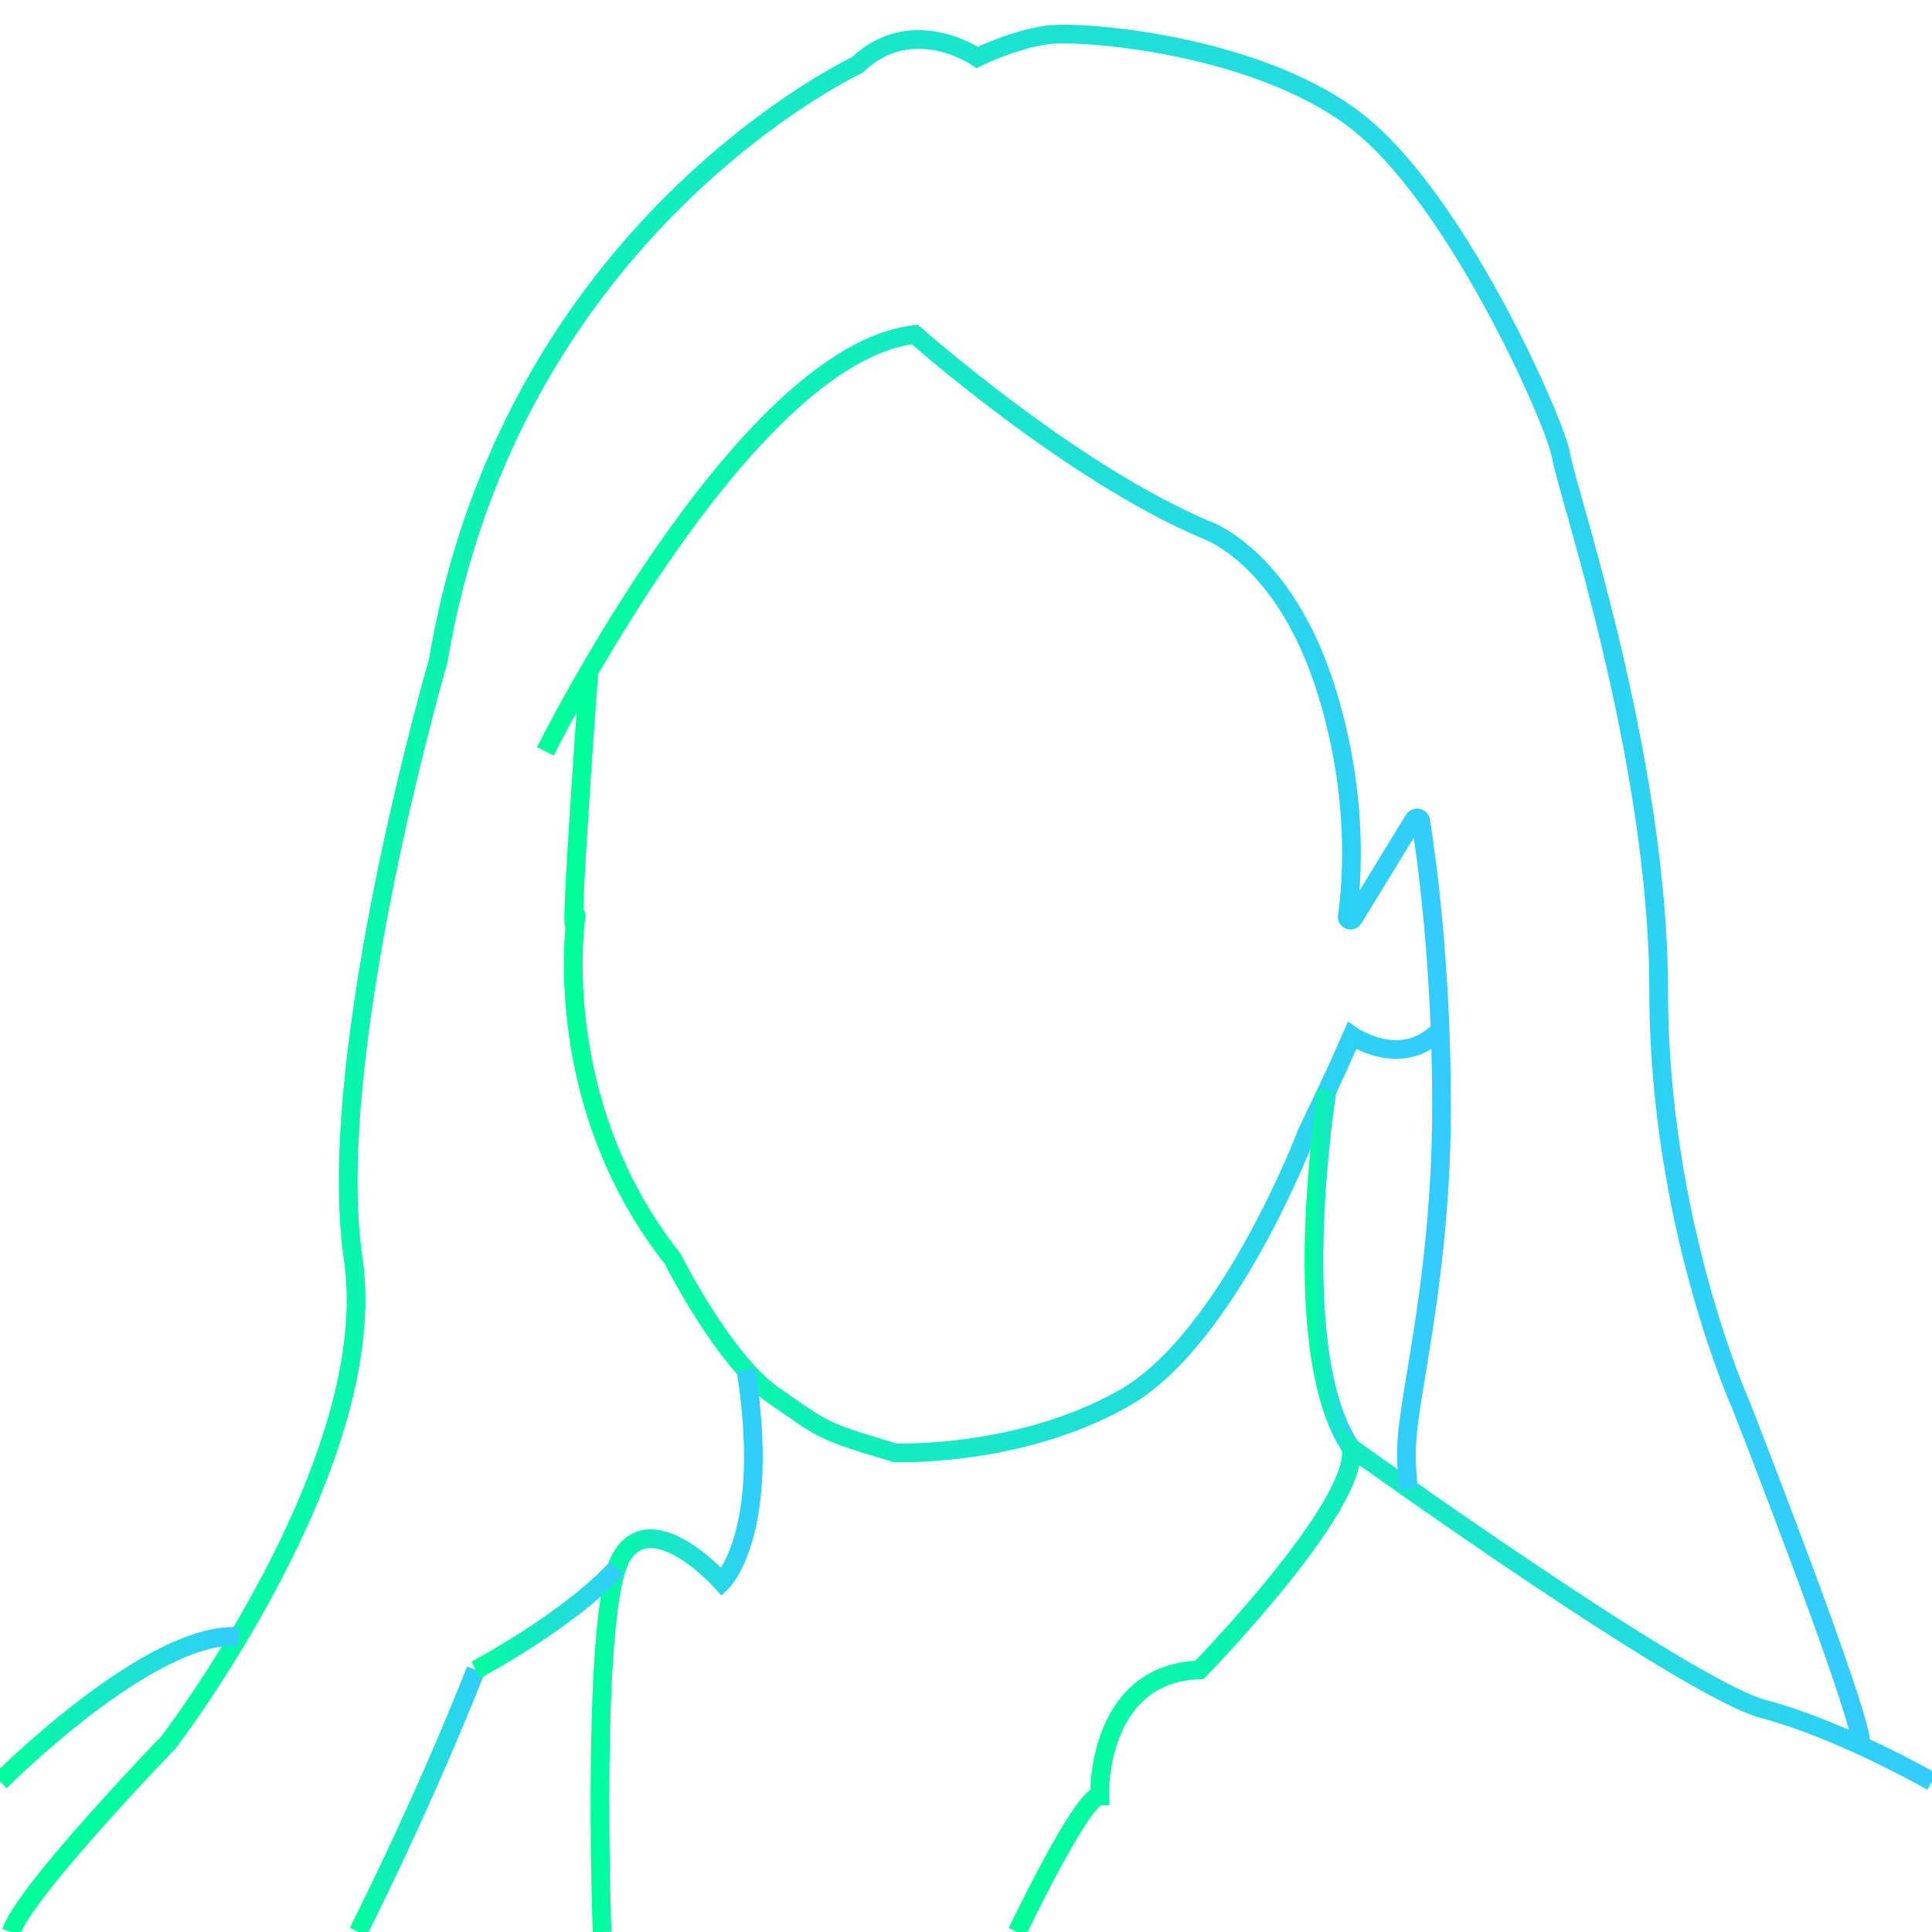
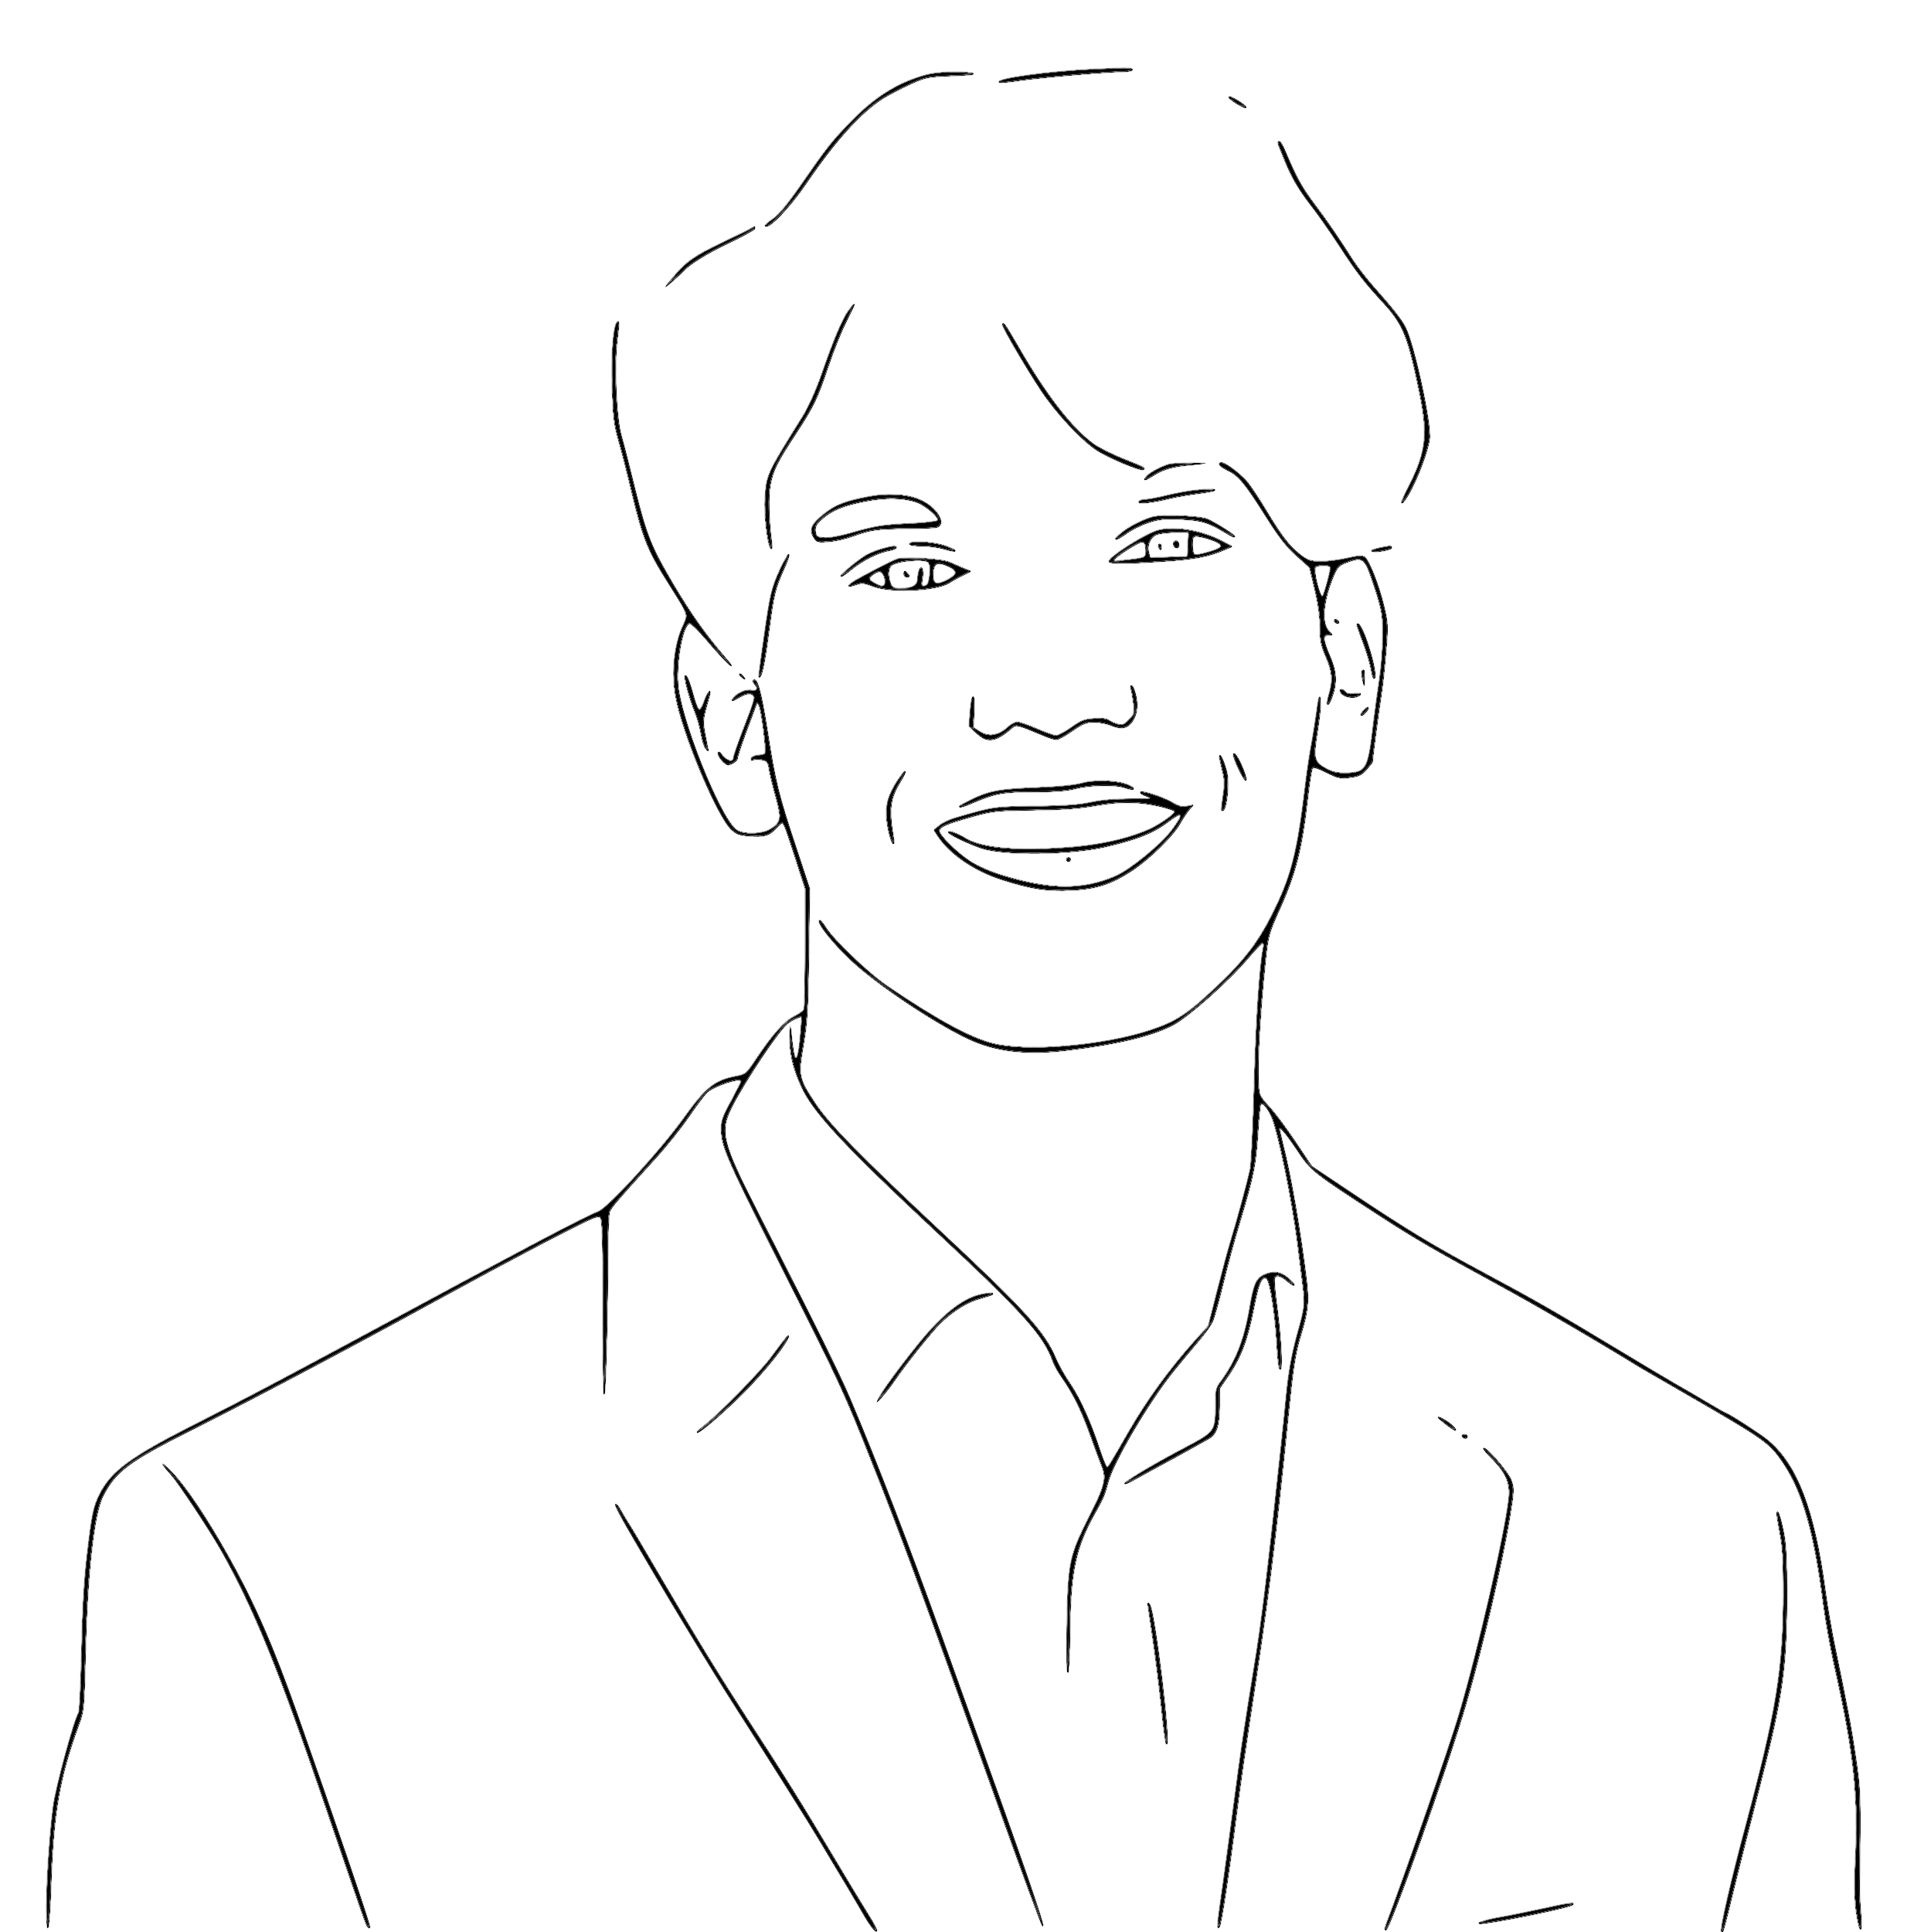
- <svg xmlns="http://www.w3.org/2000/svg" viewBox="0 0 3096 3096" style="enable-background:new 0 0 3096 3096" xml:space="preserve">
-   <linearGradient id="a" gradientUnits="userSpaceOnUse" x1="3.683" y1="1570.049" x2="2996.967" y2="1570.049">
-     <stop offset="0" style="stop-color:#0f9" />
-     <stop offset="1" style="stop-color:#3cf" />
-   </linearGradient>
-   <path d="M2982 2792c-4-60-192-540-192-540s-132-292-132-664-148-804-156-856-160-396-316-528-452-156-508-148-112 36-112 36-104-72-192 12c0 0-556 260-672 956 0 0-184 630.6-136 957.3S270 2792 270 2792 38 3032 18 3096" style="fill:none;stroke:url(#a);stroke-width:30;stroke-miterlimit:10" />
-   <linearGradient id="b" gradientUnits="userSpaceOnUse" x1="903.625" y1="1709.183" x2="2318.555" y2="1709.183">
-     <stop offset="0" style="stop-color:#0f9" />
-     <stop offset="1" style="stop-color:#3cf" />
-   </linearGradient>
-   <path d="M943.6 1076.3S910 1537.7 922 1474.9c12-62.9-64 263.8 156 542.5 0 0 82.1 164.2 163.1 219.7s70.8 54.4 192.9 91c0 0 200 8 368-88s292-424 292-424l48-101.1 24.5-55.3s79.8 55.3 141.2-9.1" style="fill:none;stroke:url(#b);stroke-width:30;stroke-miterlimit:10" />
-   <linearGradient id="c" gradientUnits="userSpaceOnUse" x1="560.619" y1="2886.639" x2="776.406" y2="2886.639">
-     <stop offset="0" style="stop-color:#0f9" />
-     <stop offset="1" style="stop-color:#3cf" />
-   </linearGradient>
-   <path d="M574 3096s103.1-203.5 188.5-420" style="fill:none;stroke:url(#c);stroke-width:30;stroke-miterlimit:10" />
-   <linearGradient id="d" gradientUnits="userSpaceOnUse" x1="2090.595" y1="2040.887" x2="2182.819" y2="2040.887">
-     <stop offset="0" style="stop-color:#0f9" />
-     <stop offset="1" style="stop-color:#3cf" />
-   </linearGradient>
-   <path d="M2126.8 1746.9s-69.9 432.5 44.1 581.3" style="fill:none;stroke:url(#d);stroke-width:30;stroke-miterlimit:10" />
-   <linearGradient id="e" gradientUnits="userSpaceOnUse" x1="946.394" y1="2644.814" x2="1222.178" y2="2644.814">
-     <stop offset="0" style="stop-color:#0f9" />
-     <stop offset="1" style="stop-color:#3cf" />
-   </linearGradient>
-   <path d="M964.8 3096s-14.1-391.9 15.1-548.8c4.3-23.3 9.6-41.4 16.1-52.3 49.8-84 160.9 40.3 160.9 40.3s79.8-77.4 38.5-339.8" style="fill:none;stroke:url(#e);stroke-width:30;stroke-miterlimit:10" />
-   <linearGradient id="f" gradientUnits="userSpaceOnUse" x1="755.435" y1="2595.954" x2="999.387" y2="2595.954">
-     <stop offset="0" style="stop-color:#0f9" />
-     <stop offset="1" style="stop-color:#3cf" />
-   </linearGradient>
-   <path d="M762.5 2676s148.2-78.4 225.9-163.2" style="fill:none;stroke:url(#f);stroke-width:30;stroke-miterlimit:10" />
-   <linearGradient id="g" gradientUnits="userSpaceOnUse" x1="-10.636" y1="2736.443" x2="383.631" y2="2736.443">
-     <stop offset="0" style="stop-color:#0f9" />
-     <stop offset="1" style="stop-color:#3cf" />
-   </linearGradient>
-   <path d="M0 2855s241.3-242.7 382.5-232.3" style="fill:none;stroke:url(#g);stroke-width:30;stroke-miterlimit:10" />
-   <linearGradient id="h" gradientUnits="userSpaceOnUse" x1="1616.462" y1="2694.56" x2="3103.459" y2="2694.56">
-     <stop offset="0" style="stop-color:#0f9" />
-     <stop offset="1" style="stop-color:#3cf" />
-   </linearGradient>
-   <path d="M3096 2855s-146-83.7-270-116.3-661-418.7-661-418.7c15 92-243 356-243 356-166 6-160 202-160 202-28 0-132 218-132 218" style="fill:none;stroke:url(#h);stroke-width:30;stroke-miterlimit:10" />
-   <linearGradient id="i" gradientUnits="userSpaceOnUse" x1="860.567" y1="1453.635" x2="2325" y2="1453.635">
-     <stop offset="0" style="stop-color:#0f9" />
-     <stop offset="1" style="stop-color:#3cf" />
-   </linearGradient>
-   <path d="M2257 2385.1s-3.9-31.1-3-65.1c2.5-88.1 56-272 56-548 0-230-25-404.4-33.3-456.2-.9-5.5-8.1-6.9-11-2.2l-97 158.5c-3 4.9-10.6 2.2-9.8-3.5 8.1-56.2 18.8-193.4-32.9-360.6-68-220-196-260-196-260-216-92-464-312-464-312-276 32-592 668-592 668" style="fill:none;stroke:url(#i);stroke-width:30;stroke-miterlimit:10" />
+ <svg xmlns="http://www.w3.org/2000/svg" version="1.0" width="994" height="998" preserveAspectRatio="xMidYMid meet" style="">
+   <rect id="backgroundrect" width="100%" height="100%" x="0" y="0" fill="none" stroke="none" />
+   <g class="currentLayer" style="">
+     <g transform="translate(0,998) scale(0.1,-0.1)" fill="#000000" stroke="none" id="svg_1" class="" stroke-width="1" filter="url(#f068)">
+       <path d="M5660 9623 c-238 -11 -517 -49 -498 -68 3 -3 52 1 109 10 115 16 453 45 530 45 27 0 49 5 49 10 0 7 -26 10 -67 8 -38 -2 -93 -4 -123 -5z" id="svg_2" stroke-width="1" filter="url(#f068)" />
+       <path d="M4790 9594 c-146 -38 -269 -114 -396 -246 -97 -100 -121 -131 -252 -320 -73 -105 -116 -156 -148 -179 -25 -17 -43 -33 -41 -36 18 -18 127 96 212 221 148 217 281 365 395 438 31 19 94 52 140 73 82 37 90 39 220 44 83 3 124 7 105 12 -52 12 -178 8 -235 -7z" id="svg_3" stroke-width="1" filter="url(#f068)" />
+       <path d="M6384 9449 c27 -16 50 -28 53 -25 7 6 -69 56 -86 56 -8 0 7 -14 33 -31z" id="svg_4" stroke-width="1" filter="url(#f068)" />
+       <path d="M6605 9233 c4 -10 16 -40 27 -66 35 -91 76 -162 138 -242 35 -44 101 -138 148 -210 91 -140 130 -191 232 -301 100 -109 125 -172 185 -465 43 -215 33 -303 -51 -471 -46 -91 -55 -117 -28 -83 44 57 114 227 129 315 12 70 -79 490 -125 579 -21 41 -64 95 -164 208 -38 43 -84 103 -104 133 -82 128 -129 197 -201 293 -68 91 -94 138 -156 285 -10 23 -22 42 -28 42 -5 0 -6 -8 -2 -17z" id="svg_5" stroke-width="1" filter="url(#f068)" />
+       <path d="M3870 8794 c-14 -8 -79 -39 -145 -71 -134 -64 -183 -98 -246 -175 l-44 -53 45 39 c25 22 47 42 50 46 28 33 121 92 234 145 75 36 136 70 136 75 0 12 2 12 -30 -6z" id="svg_6" stroke-width="1" filter="url(#f068)" />
+       <path d="M4386 8377 c-31 -40 -78 -151 -140 -330 -30 -85 -67 -167 -96 -215 -188 -301 -189 -304 -197 -423 -6 -79 11 -235 29 -260 7 -10 8 -1 4 31 -15 112 -18 239 -7 294 14 77 35 119 133 268 93 143 110 177 169 353 24 72 64 172 90 223 25 50 45 92 43 92 -2 0 -14 -15 -28 -33z" id="svg_7" stroke-width="1" filter="url(#f068)" />
+       <path d="M3186 8312 c-18 -29 -28 -173 -23 -332 5 -149 9 -189 32 -270 15 -52 45 -168 66 -258 62 -258 83 -310 198 -492 102 -162 98 -150 68 -217 -44 -98 -58 -238 -36 -359 33 -187 213 -617 288 -688 25 -24 42 -30 91 -34 77 -6 102 1 137 38 15 16 31 30 35 30 8 0 22 -40 77 -211 l41 -127 0 -305 c0 -168 -3 -312 -6 -321 -3 -8 -26 -25 -51 -37 -49 -24 -111 -93 -194 -218 -54 -80 -54 -81 -112 -92 -105 -21 -151 -58 -259 -209 -119 -167 -395 -469 -447 -489 -80 -32 -331 -164 -1301 -688 -378 -203 -519 -278 -790 -415 -325 -165 -424 -238 -484 -356 -33 -65 -41 -105 -67 -327 -14 -122 -23 -278 -27 -485 -4 -168 -11 -310 -15 -317 -24 -38 -120 -390 -132 -488 -19 -150 -35 -393 -34 -528 1 -177 15 -94 22 128 13 376 44 554 145 830 25 67 26 82 33 365 9 405 44 722 90 811 65 129 133 180 464 346 295 148 813 422 1225 648 113 62 255 138 315 171 61 32 146 78 190 101 44 24 144 76 222 115 115 59 145 70 155 60 10 -10 13 -112 13 -462 0 -247 3 -451 6 -454 7 -7 19 443 19 721 0 111 4 212 9 225 9 23 52 72 242 281 52 57 127 151 166 208 39 57 82 114 94 126 39 35 179 81 179 57 0 -3 -24 -49 -52 -102 -47 -86 -52 -103 -51 -153 2 -82 33 -153 324 -729 282 -557 314 -627 454 -981 153 -385 238 -616 646 -1758 128 -359 235 -649 237 -642 5 15 -100 319 -383 1106 -30 83 -93 258 -140 390 -170 473 -332 894 -472 1225 -59 138 -172 366 -475 960 -191 373 -203 424 -135 558 68 132 231 377 283 424 11 9 32 22 48 28 l29 11 -7 -91 c-8 -102 -19 -146 -31 -118 -4 10 -10 50 -15 90 l-7 73 -2 -76 c-1 -79 22 -165 69 -259 63 -126 233 -307 680 -724 459 -428 563 -543 610 -677 7 -20 26 -53 41 -75 58 -81 101 -166 145 -286 24 -68 54 -147 65 -176 28 -69 19 -106 -66 -273 -98 -193 -107 -234 -112 -541 -3 -142 -1 -258 4 -258 4 0 9 98 10 218 3 304 30 431 132 611 43 77 48 89 66 157 29 107 211 416 339 574 33 41 89 108 123 148 35 40 70 89 79 110 8 20 33 109 54 197 21 88 59 228 84 310 72 239 84 300 94 458 5 81 12 150 15 154 11 10 34 -16 55 -60 34 -74 108 -431 137 -667 9 -69 20 -163 26 -209 13 -99 11 -113 -29 -256 -29 -107 -45 -196 -57 -320 -3 -33 -14 -143 -25 -245 -75 -700 -101 -913 -140 -1150 -52 -320 -72 -455 -100 -670 -17 -129 -44 -329 -60 -444 -33 -229 -34 -245 -21 -230 10 11 48 259 91 599 17 132 47 341 66 465 92 595 133 919 199 1575 26 257 36 323 65 419 37 121 42 170 31 269 -30 251 -81 549 -122 709 -10 42 -19 79 -19 83 0 22 30 -13 89 -100 75 -113 78 -116 431 -345 183 -119 293 -182 620 -360 182 -99 515 -293 720 -420 8 -5 112 -65 230 -133 418 -241 442 -258 511 -359 101 -148 162 -360 209 -730 11 -84 37 -232 59 -328 102 -457 124 -668 106 -1025 -5 -92 -3 -171 4 -230 17 -123 35 -138 24 -20 -4 50 -8 117 -7 150 7 459 6 488 -20 660 -23 157 -42 255 -110 584 -14 68 -35 190 -46 270 -56 421 -147 658 -301 783 -39 32 -204 138 -214 138 -3 0 -48 26 -102 58 -54 32 -125 74 -158 92 -33 19 -168 99 -300 179 -320 193 -426 254 -710 406 -251 135 -379 212 -685 417 l-184 123 -73 109 c-68 102 -127 179 -165 218 -9 9 -21 26 -27 37 -23 42 -9 373 30 731 10 91 18 119 61 215 92 201 123 324 154 595 9 80 20 149 25 154 5 6 34 -4 73 -24 59 -29 70 -32 120 -26 46 6 60 13 86 42 16 19 30 36 30 37 0 16 34 274 45 342 8 50 19 153 25 230 11 132 10 147 -10 230 -26 110 -79 245 -102 258 -11 8 -36 6 -86 -6 -38 -9 -99 -17 -134 -17 -56 0 -71 4 -105 29 -57 42 -99 95 -178 226 -38 64 -85 134 -103 156 -35 40 -112 99 -131 99 -25 0 -8 -20 34 -40 56 -27 89 -67 199 -242 66 -104 104 -152 155 -198 l67 -60 27 -114 c18 -75 27 -141 27 -196 0 -69 5 -92 30 -150 34 -77 38 -129 15 -202 -18 -62 -2 -63 19 -1 24 70 20 125 -14 203 -36 83 -38 110 -8 110 l21 0 -21 23 c-37 40 -25 162 29 287 17 40 28 51 63 64 72 28 91 23 114 -31 11 -27 33 -91 49 -143 24 -82 28 -111 27 -210 0 -63 -8 -162 -17 -220 -9 -58 -23 -163 -32 -235 -26 -228 -36 -245 -136 -248 -49 -1 -74 4 -107 21 -63 33 -68 52 -49 174 16 101 20 144 18 182 -2 38 -10 9 -21 -79 -7 -50 -18 -119 -25 -155 -7 -36 -21 -126 -30 -200 -43 -365 -74 -482 -180 -690 -66 -128 -136 -220 -256 -335 -174 -166 -228 -202 -372 -249 -243 -79 -635 -111 -811 -66 -116 29 -294 126 -541 294 -100 68 -278 238 -319 304 -15 24 -30 41 -33 38 -13 -12 74 -121 165 -206 131 -123 426 -321 604 -405 140 -66 297 -85 503 -61 264 31 445 74 555 132 79 42 283 223 383 340 39 46 75 84 80 84 5 0 7 -14 3 -31 -19 -97 -37 -371 -46 -706 -6 -210 -15 -406 -21 -435 -14 -64 -67 -262 -103 -378 -14 -47 -45 -163 -69 -257 l-44 -173 -70 -77 c-133 -149 -250 -311 -343 -473 -86 -150 -104 -180 -111 -180 -4 0 -20 37 -35 82 -47 145 -103 270 -154 346 -28 40 -62 100 -76 134 -58 138 -158 248 -624 683 -387 363 -549 528 -618 633 -88 132 -90 142 -61 309 20 121 23 180 27 471 l4 332 -67 203 c-93 278 -110 348 -150 606 -32 204 -54 285 -73 267 -3 -4 0 -12 6 -18 22 -22 14 -41 -13 -34 -27 7 -72 -12 -94 -38 -18 -21 -9 -20 33 5 23 13 43 18 57 14 26 -9 24 -17 -42 -187 -27 -70 -49 -134 -49 -143 0 -25 -37 -17 -59 13 -14 18 -20 22 -21 11 0 -17 36 -59 51 -59 20 0 49 21 49 35 0 7 20 69 45 137 26 68 48 129 51 137 11 32 23 -9 38 -123 8 -65 13 -123 10 -127 -3 -5 -14 -9 -24 -9 -26 0 -50 -10 -50 -22 0 -5 5 -6 11 -3 6 4 25 4 44 1 30 -6 33 -10 39 -50 4 -23 19 -88 35 -143 31 -114 28 -133 -33 -169 -43 -25 -148 -25 -177 2 -89 80 -286 579 -297 750 -8 134 28 314 62 314 8 0 48 -39 89 -87 41 -49 92 -104 113 -123 24 -22 16 -10 -22 35 -100 116 -175 222 -266 375 -113 191 -138 252 -198 493 -27 111 -59 236 -71 277 -26 94 -38 371 -20 499 10 80 10 103 -3 83z m3688 -1260 c4 -8 -31 -141 -41 -152 -13 -15 -50 131 -38 150 7 12 72 13 79 2z" id="svg_8" stroke-width="1" filter="url(#f068)" />
+       <path d="M5180 8304 c0 -15 126 -230 198 -338 80 -120 204 -253 286 -309 58 -39 234 -113 244 -102 8 8 3 11 -108 55 -57 23 -126 57 -152 76 -115 85 -247 256 -392 509 -59 102 -76 127 -76 109z" id="svg_9" stroke-width="1" filter="url(#f068)" />
+       <path d="M6045 7583 c-39 -10 -101 -42 -119 -62 -25 -28 -14 -26 32 3 51 33 97 46 194 55 l83 8 -85 0 c-47 1 -94 -2 -105 -4z" id="svg_10" stroke-width="1" filter="url(#f068)" />
+       <path d="M6180 7448 c-36 -3 -103 -16 -150 -27 -47 -12 -97 -21 -112 -21 -15 0 -30 -5 -34 -11 -8 -14 68 -6 161 17 33 8 105 20 160 27 110 14 88 27 -25 15z" id="svg_11" stroke-width="1" filter="url(#f068)" />
+       <path d="M4492 7415 c-126 -24 -175 -43 -234 -90 -65 -51 -79 -82 -53 -121 16 -25 20 -26 80 -21 35 3 89 16 121 28 91 33 129 38 274 39 74 0 145 3 158 6 56 15 0 105 -89 143 -64 28 -162 34 -257 16z m237 -26 c50 -15 130 -84 115 -98 -5 -5 -74 -13 -154 -16 -123 -6 -163 -12 -267 -41 -77 -23 -137 -34 -165 -32 -40 3 -43 5 -46 34 -2 25 4 37 34 64 52 45 110 69 223 91 104 20 190 19 260 -2z" id="svg_12" stroke-width="1" filter="url(#f068)" />
+       <path d="M5957 7310 c-49 -13 -127 -52 -166 -86 -48 -40 -30 -40 26 -1 26 20 77 45 113 57 55 19 81 21 170 18 110 -5 145 -16 238 -73 23 -14 42 -23 42 -18 0 9 -101 73 -145 92 -37 16 -227 24 -278 11z" id="svg_13" stroke-width="1" filter="url(#f068)" />
+       <path d="M5970 7236 c-78 -30 -240 -134 -240 -156 0 -13 95 -12 285 1 152 10 229 24 307 58 l43 18 -62 32 c-112 56 -254 76 -333 47z m168 -68 l-3 -63 -97 -3 -97 -3 -7 27 c-9 37 6 76 36 91 14 7 58 13 98 13 l73 0 -3 -62z m115 26 c52 -18 67 -32 46 -45 -24 -15 -119 -40 -129 -34 -6 3 -10 26 -10 51 0 39 2 44 23 44 13 0 44 -7 70 -16z m-333 -61 c0 -35 1 -35 -120 -48 -55 -6 -55 -6 -35 14 11 11 47 36 79 55 65 39 76 37 76 -21z" id="svg_14" stroke-width="1" filter="url(#f068)" />
+       <path d="M6065 7180 c-7 -12 2 -30 16 -30 12 0 12 27 0 35 -5 3 -12 1 -16 -5z" id="svg_15" stroke-width="1" filter="url(#f068)" />
+       <path d="M5986 7155 c4 -8 8 -15 10 -15 2 0 4 7 4 15 0 8 -4 15 -10 15 -5 0 -7 -7 -4 -15z" id="svg_16" stroke-width="1" filter="url(#f068)" />
+       <path d="M4700 7170 c0 -6 28 -10 63 -10 35 0 87 -7 116 -16 72 -21 76 -11 6 15 -59 22 -185 30 -185 11z" id="svg_17" stroke-width="1" filter="url(#f068)" />
+       <path d="M4558 7145 c-26 -7 -64 -22 -84 -34 -45 -27 -136 -103 -130 -109 3 -2 26 14 53 36 55 46 140 89 196 98 20 4 37 10 37 15 0 11 -14 10 -72 -6z" id="svg_18" stroke-width="1" filter="url(#f068)" />
+       <path d="M7120 7148 c-25 -6 -39 -13 -32 -15 20 -8 102 7 102 18 0 11 -10 10 -70 -3z" id="svg_19" stroke-width="1" filter="url(#f068)" />
+       <path d="M4031 7039 c-43 -93 -52 -130 -81 -334 -33 -232 -33 -231 -23 -220 12 13 28 99 48 255 22 167 30 201 71 293 20 43 33 81 30 84 -3 3 -23 -32 -45 -78z" id="svg_20" stroke-width="1" filter="url(#f068)" />
+       <path d="M4635 7092 c-25 -9 -156 -76 -213 -109 -49 -29 -49 -40 0 -23 30 11 42 10 92 -9 92 -34 325 -23 390 19 17 11 49 29 71 39 l40 20 -38 15 c-20 9 -54 23 -74 32 -41 18 -232 29 -268 16z m162 -16 c14 -13 7 -107 -8 -117 -26 -16 -31 -10 -24 31 8 45 -4 76 -16 44 -4 -10 -8 -31 -8 -47 -1 -32 -30 -47 -92 -47 -33 0 -41 4 -49 26 -14 36 -12 80 4 93 30 25 173 37 193 17z m108 -23 c46 -22 42 -42 -13 -70 -54 -27 -72 -21 -72 22 0 68 19 79 85 48z m-334 -61 c8 -41 -7 -50 -50 -27 -37 19 -39 29 -8 50 32 22 50 15 58 -23z" id="svg_21" stroke-width="1" filter="url(#f068)" />
+       <path d="M4670 7015 c0 -8 7 -15 16 -15 14 0 14 3 4 15 -7 8 -14 15 -16 15 -2 0 -4 -7 -4 -15z" id="svg_22" stroke-width="1" filter="url(#f068)" />
+       <path d="M6895 6770 c3 -5 11 -10 16 -10 6 0 7 5 4 10 -3 6 -11 10 -16 10 -6 0 -7 -4 -4 -10z" id="svg_23" stroke-width="1" filter="url(#f068)" />
+       <path d="M7013 6744 c3 -10 19 -55 36 -100 16 -44 32 -101 36 -127 4 -26 11 -45 15 -42 22 13 -51 262 -83 282 -6 4 -8 -1 -4 -13z" id="svg_24" stroke-width="1" filter="url(#f068)" />
+       <path d="M7036 6512 c-2 -4 -1 -23 4 -42 l8 -35 1 43 c1 41 -3 50 -13 34z" id="svg_25" stroke-width="1" filter="url(#f068)" />
+       <path d="M3820 6496 c0 -2 8 -10 18 -17 15 -13 16 -12 3 4 -13 16 -21 21 -21 13z" id="svg_26" stroke-width="1" filter="url(#f068)" />
+       <path d="M3551 6422 c10 -38 27 -89 38 -115 11 -26 26 -76 32 -112 6 -35 17 -72 26 -82 14 -17 14 -16 8 7 -3 14 -10 51 -16 83 -9 57 -9 59 27 187 11 41 -13 11 -28 -34 -7 -22 -18 -41 -24 -43 -6 -2 -19 24 -28 59 -22 80 -36 118 -46 118 -4 0 1 -31 11 -68z" id="svg_27" stroke-width="1" filter="url(#f068)" />
+       <path d="M5844 6419 c4 -13 9 -47 13 -76 5 -48 4 -54 -25 -82 -26 -27 -33 -29 -62 -21 -17 5 -38 14 -46 21 -8 7 -37 10 -72 7 -49 -3 -67 -11 -117 -46 -32 -23 -68 -42 -79 -42 -12 0 -57 16 -101 35 -44 19 -89 35 -100 35 -11 0 -34 -13 -52 -30 -43 -40 -97 -48 -142 -20 l-33 21 4 85 c5 103 -12 99 -20 -5 l-5 -71 37 -35 c59 -55 98 -49 187 28 18 16 32 12 146 -36 34 -15 70 -27 80 -27 10 0 47 20 82 45 55 38 72 45 113 45 27 0 65 -7 85 -15 49 -21 79 -19 103 7 30 33 41 83 29 139 -6 27 -15 52 -21 55 -8 5 -9 -1 -4 -17z" id="svg_28" stroke-width="1" filter="url(#f068)" />
+       <path d="M6926 6406 c8 -21 55 -35 82 -25 34 13 26 22 -12 16 -24 -4 -39 -1 -47 9 -15 18 -30 18 -23 0z" id="svg_29" stroke-width="1" filter="url(#f068)" />
+       <path d="M7045 6310 c-10 -11 -16 -22 -13 -25 3 -3 13 4 23 15 10 11 16 22 13 25 -3 3 -13 -4 -23 -15z" id="svg_30" stroke-width="1" filter="url(#f068)" />
+       <path d="M6375 6069 c16 -50 60 -133 63 -119 3 19 -42 125 -59 135 -8 5 -9 1 -4 -16z" id="svg_31" stroke-width="1" filter="url(#f068)" />
+       <path d="M6300 6073 c0 -6 7 -38 15 -71 12 -46 13 -73 5 -128 -12 -85 -12 -86 -1 -80 18 11 31 131 21 185 -9 49 -39 119 -40 94z" id="svg_32" stroke-width="1" filter="url(#f068)" />
+       <path d="M4638 5948 c-59 -90 -70 -150 -47 -260 13 -61 35 -94 25 -38 -25 151 -19 204 36 294 40 66 29 69 -14 4z" id="svg_33" stroke-width="1" filter="url(#f068)" />
+       <path d="M5590 5934 c-35 -10 -125 -19 -245 -23 -199 -8 -246 -19 -364 -81 -44 -23 -25 -26 27 -4 131 57 170 64 330 64 110 0 172 5 216 16 75 20 208 23 259 5 51 -17 60 -6 12 15 -56 23 -169 27 -235 8z" id="svg_34" stroke-width="1" filter="url(#f068)" />
+       <path d="M5894 5883 c4 -5 22 -13 39 -19 27 -10 14 -12 -88 -11 -80 0 -148 -5 -205 -17 -63 -14 -137 -19 -290 -21 -213 -2 -215 -2 -413 -60 -32 -9 -70 -27 -84 -40 l-27 -22 19 -29 c62 -95 189 -182 334 -228 151 -48 230 -60 357 -54 128 6 207 32 314 103 89 59 209 177 245 240 15 28 38 61 49 74 l21 23 -33 -7 c-25 -5 -42 -1 -79 20 -55 33 -181 70 -159 48z m104 -69 c39 -10 72 -21 72 -25 0 -14 -79 -70 -134 -94 -120 -53 -279 -86 -466 -96 -249 -14 -406 3 -485 51 -40 25 -85 41 -85 32 0 -11 105 -61 175 -84 115 -37 453 -33 631 7 165 38 248 71 321 125 86 66 96 52 28 -38 -57 -76 -213 -203 -289 -237 -169 -75 -346 -73 -596 5 -53 16 -122 46 -156 68 -73 47 -166 140 -162 161 4 22 38 36 170 73 107 30 123 31 318 34 151 2 235 8 320 23 131 23 226 21 338 -5z" id="svg_35" stroke-width="1" filter="url(#f068)" />
+       <path d="M5510 5540 c0 -5 5 -10 10 -10 6 0 10 5 10 10 0 6 -4 10 -10 10 -5 0 -10 -4 -10 -10z" id="svg_36" stroke-width="1" filter="url(#f068)" />
+       <path d="M6532 3395 c-41 -18 -55 -50 -76 -176 -27 -160 -72 -273 -150 -378 -23 -31 -26 -45 -26 -115 0 -144 3 -140 -177 -235 -155 -82 -293 -165 -293 -176 0 -3 24 8 53 24 28 16 122 67 207 113 85 47 165 91 178 99 38 24 52 69 52 167 l0 90 46 67 c65 95 99 185 130 343 27 137 40 169 67 159 18 -7 46 -187 54 -341 3 -61 9 -118 14 -126 16 -28 9 136 -11 296 -12 86 -19 163 -16 171 8 20 31 16 64 -12 34 -29 52 -34 26 -7 -51 52 -86 61 -142 37z" id="svg_37" stroke-width="1" filter="url(#f068)" />
+       <path d="M5028 3281 c-66 -26 -135 -79 -214 -164 -70 -75 -237 -293 -267 -349 l-18 -33 31 35 c17 19 43 53 58 75 57 85 199 262 242 303 67 64 139 108 204 125 32 9 61 18 64 21 13 13 -56 4 -100 -13z" id="svg_38" stroke-width="1" filter="url(#f068)" />
+       <path d="M4056 3063 c-8 -10 -42 -54 -74 -98 -58 -77 -265 -288 -347 -353 -22 -17 -37 -31 -33 -32 13 0 122 92 211 179 95 92 195 209 240 279 27 42 29 57 3 25z" id="svg_39" stroke-width="1" filter="url(#f068)" />
+       <path d="M7436 2652 c47 -41 95 -73 84 -56 -7 11 -27 30 -46 42 -33 21 -58 30 -38 14z" id="svg_40" stroke-width="1" filter="url(#f068)" />
+       <path d="M7555 2560 c3 -5 10 -10 16 -10 5 0 9 5 9 10 0 6 -7 10 -16 10 -8 0 -12 -4 -9 -10z" id="svg_41" stroke-width="1" filter="url(#f068)" />
+       <path d="M7712 2443 c71 -72 92 -124 83 -208 -21 -183 -157 -775 -256 -1110 -47 -160 -297 -878 -378 -1088 -6 -15 -7 -27 -2 -27 21 0 322 850 415 1170 89 306 187 726 227 972 21 132 21 139 5 183 -16 41 -123 165 -142 165 -5 0 17 -26 48 -57z" id="svg_42" stroke-width="1" filter="url(#f068)" />
+       <path d="M841 2415 c8 -11 27 -33 42 -50 35 -37 198 -283 259 -390 166 -293 297 -612 535 -1310 214 -627 214 -628 224 -639 6 -6 9 -6 9 0 0 19 -191 579 -375 1099 -124 351 -222 576 -361 823 -107 191 -218 356 -288 427 -32 33 -52 51 -45 40z" id="svg_43" stroke-width="1" filter="url(#f068)" />
+       <path d="M3239 2093 c183 -317 418 -706 570 -943 192 -300 379 -597 431 -685 26 -44 84 -141 129 -215 44 -74 89 -151 100 -170 27 -46 60 -88 61 -74 0 6 -19 42 -43 80 -24 38 -100 163 -169 279 -170 286 -278 459 -455 730 -158 244 -246 387 -468 765 -75 129 -145 246 -155 260 -9 14 -24 40 -34 58 -9 17 -21 32 -26 32 -5 0 22 -53 59 -117z" id="svg_44" stroke-width="1" filter="url(#f068)" />
+       <path d="M9180 2160 c0 -8 8 -55 17 -105 14 -70 17 -141 17 -320 -2 -385 -36 -593 -194 -1185 -73 -270 -135 -539 -126 -547 8 -8 8 -6 65 227 28 113 86 345 130 515 122 479 141 617 142 1000 0 171 -4 252 -16 315 -16 82 -34 134 -35 100z" id="svg_45" stroke-width="1" filter="url(#f068)" />
+       <path d="M5930 1699 c0 -3 11 -82 25 -175 14 -93 34 -254 45 -358 10 -104 22 -191 26 -195 25 -23 -58 671 -86 718 -5 9 -10 13 -10 10z" id="svg_46" stroke-width="1" filter="url(#f068)" />
+       <path d="M7965 119 c-71 -15 -170 -36 -220 -44 -89 -16 -146 -40 -69 -29 144 21 434 82 449 95 15 14 -20 9 -160 -22z" id="svg_47" stroke-width="1" filter="url(#f068)" />
+     </g>
+   </g>
+   <defs>
+     <filter id="f068" height="1.5" width="1.5" y="-.25" x="-.25" color-interpolation-filters="sRGB">
+       <feGaussianBlur stdDeviation="4" result="result1" />
+       <feComposite in="result1" in2="result1" result="result4" operator="in" />
+       <feGaussianBlur stdDeviation="2" result="result6" in="result4" />
+       <feComposite operator="xor" in="result6" in2="result4" result="result8" />
+       <feComposite operator="atop" result="fbSourceGraphic" in="result4" in2="result8" />
+       <feSpecularLighting specularExponent="10" specularConstant="1.3" surfaceScale="3" lighting-color="#fff" result="result1" in="fbSourceGraphic">
+         <feDistantLight azimuth="235" elevation="55" />
+       </feSpecularLighting>
+       <feComposite operator="atop" result="result2" in="result1" in2="fbSourceGraphic" />
+       <feComposite k3="1" k2="1" operator="arithmetic" result="result4" in="fbSourceGraphic" in2="result2" />
+       <feComposite operator="over" in="result4" in2="SourceGraphic" />
+       <feBlend mode="multiply" in2="result2" />
+     </filter>
+   </defs>
</svg>
